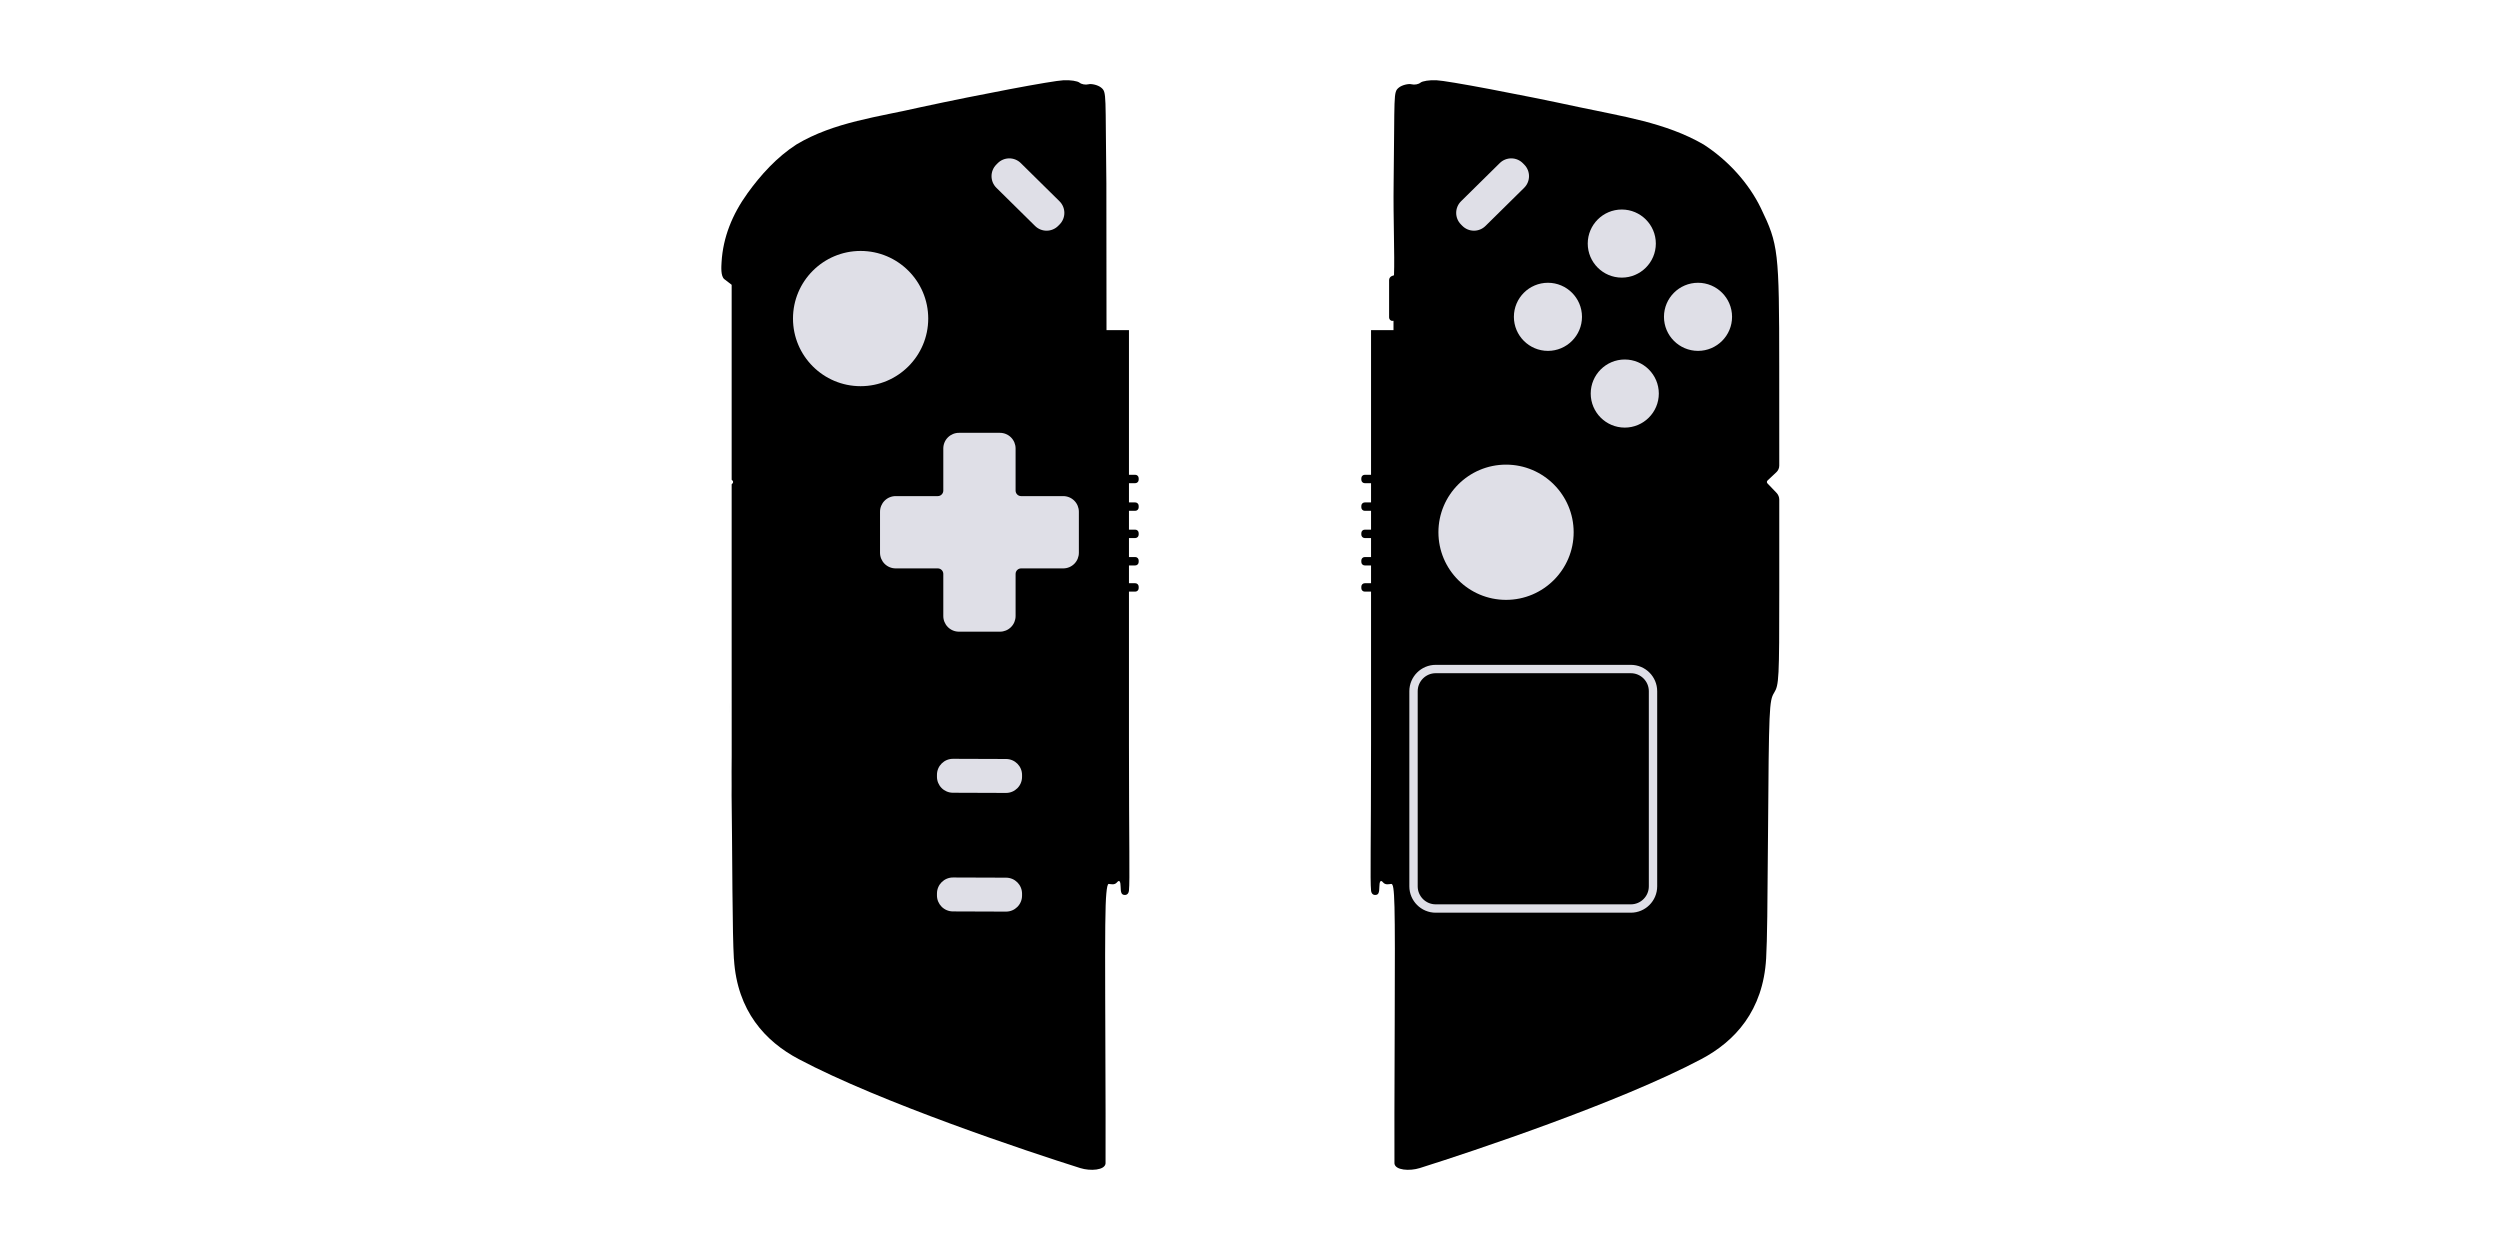
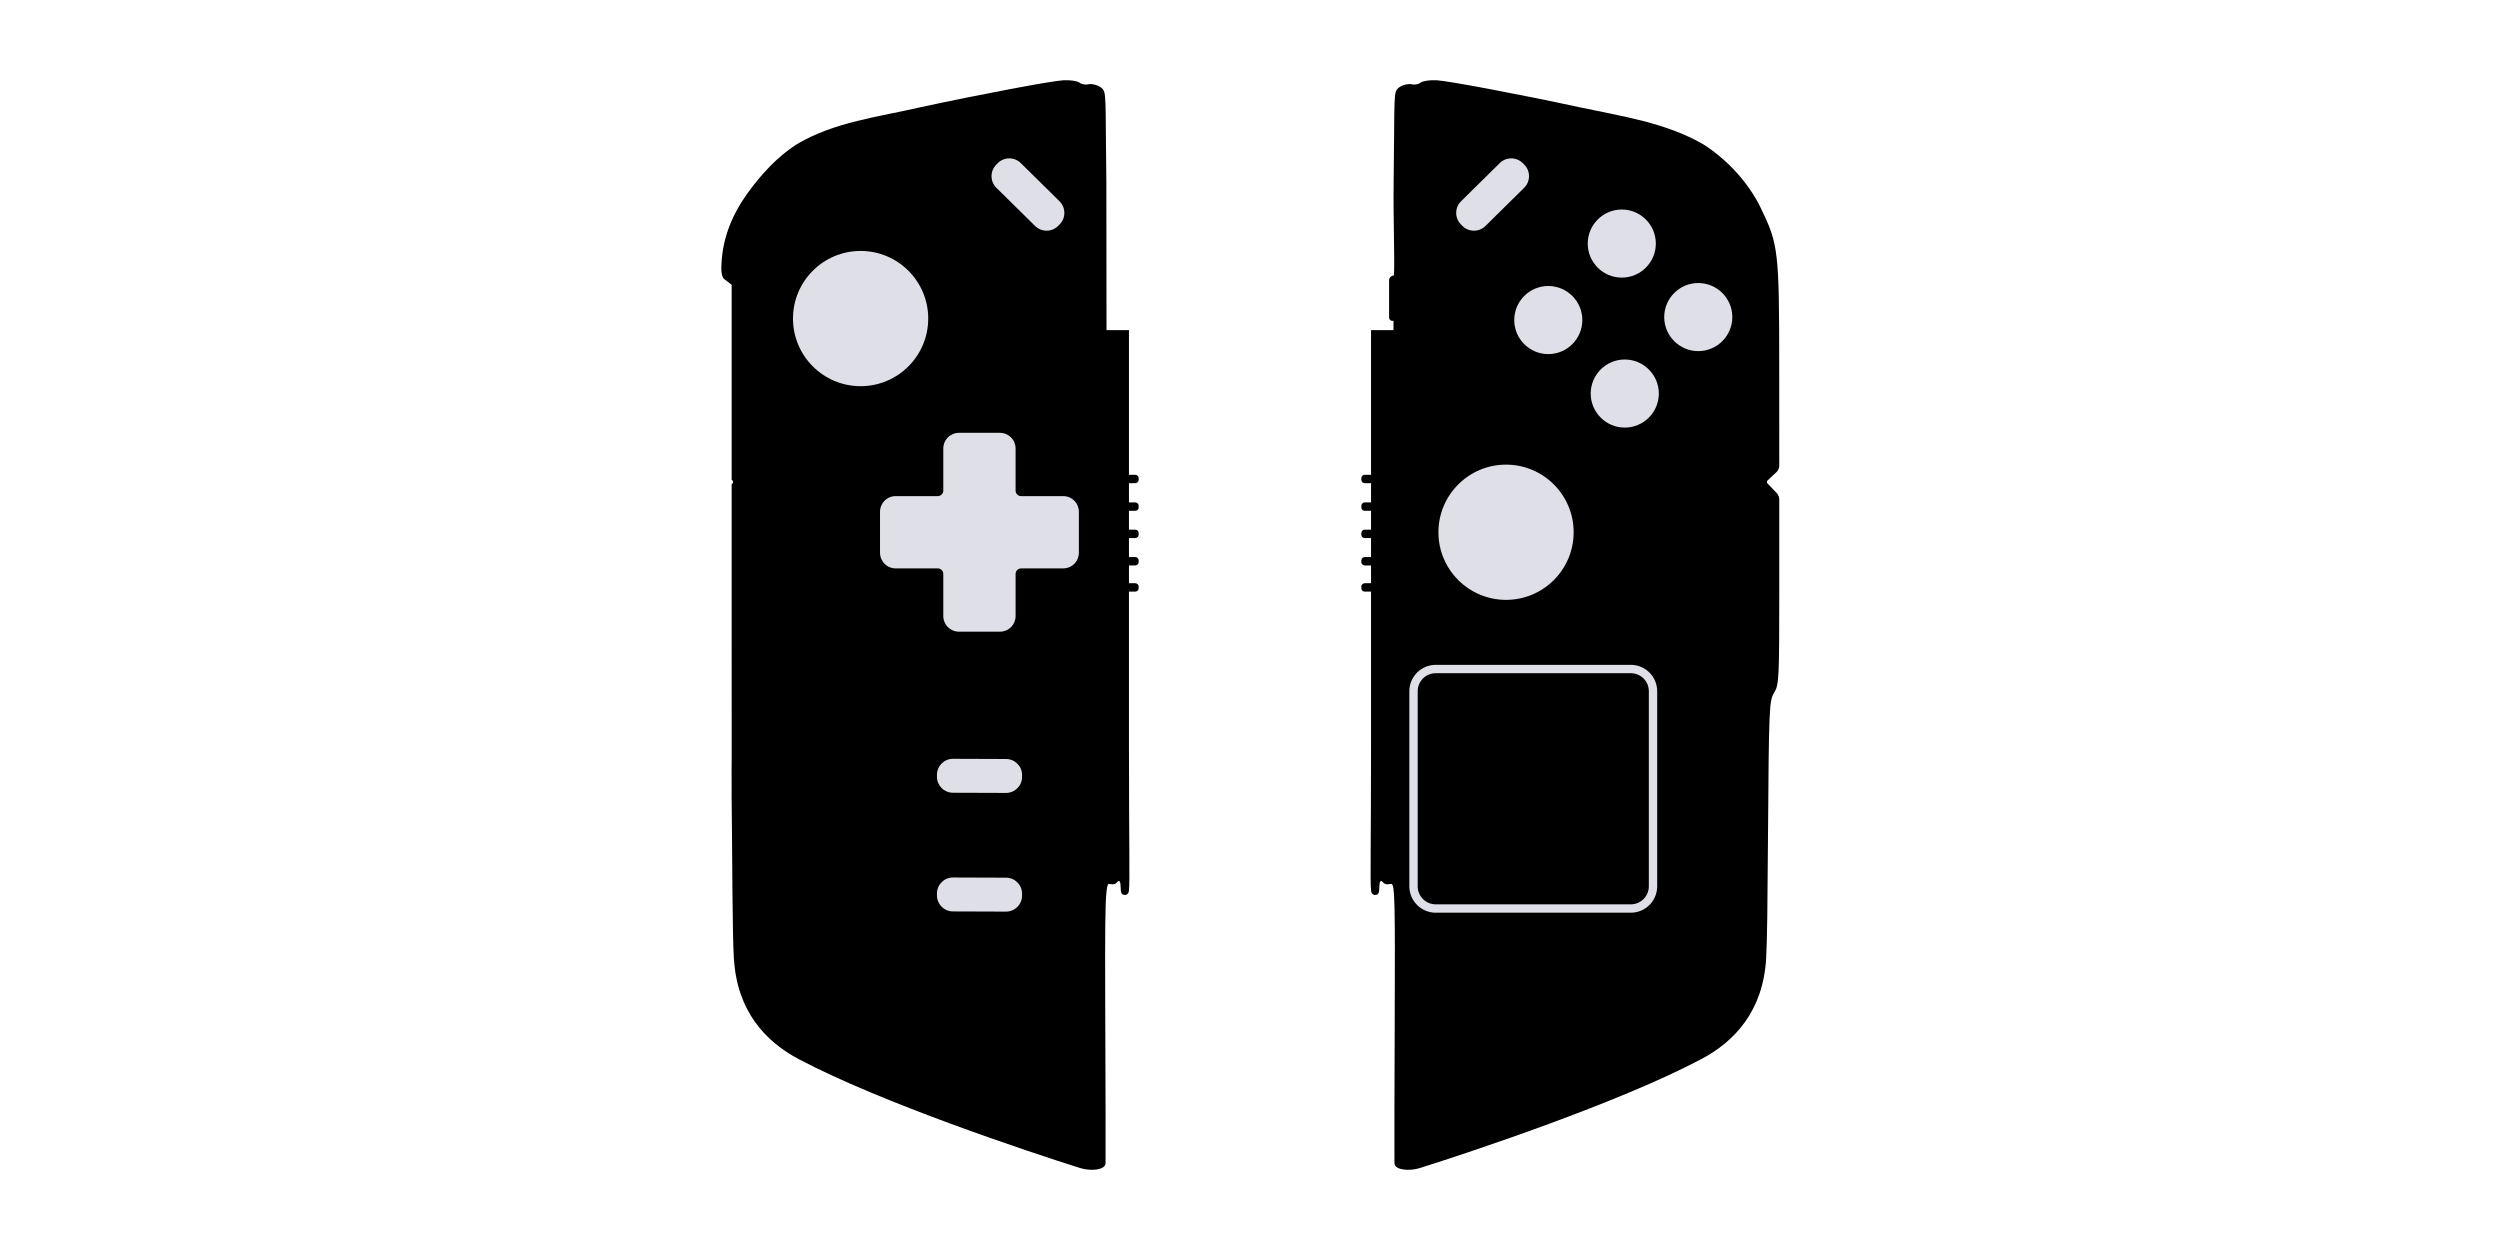
<svg xmlns="http://www.w3.org/2000/svg" xml:space="preserve" width="1000" height="500" viewBox="0 0 1000 500">
-   <path d="M574.565 32.095c-2.71-.128-5.577.308-6.374.969s-2.4.954-3.562.65c-1.205-.315-3.822.268-5.13 1.36-2.252 1.882-1.573 2.52-2.047 38.26-.19 14.352.457 28.489.15 36.775-.068.05-.38.15-.736.255-.674.198-1.226.91-1.226 1.615v15.008c0 .705.57 1.381 1.273 1.352l.089-.004c.029-.002.397-.008.397-.008v3.722h-8.984v57.864H545.9c-.76 0-1.37.613-1.37 1.372v.618c0 .76.61 1.37 1.37 1.37h2.516v7.695H545.9c-.76 0-1.37.613-1.37 1.373v.615c0 .76.61 1.373 1.37 1.373h2.516v7.532H545.9c-.76 0-1.37.611-1.37 1.37v.618c0 .76.61 1.372 1.37 1.372h2.516v7.597H545.9c-.76 0-1.37.613-1.37 1.372v.618c0 .76.61 1.37 1.37 1.37h2.516v7.113H545.9c-.76 0-1.37.613-1.37 1.373v.617c0 .76.61 1.37 1.37 1.37h2.516v61.154c0 40.549-.402 54.1.004 58.405.14 1.487 1.141 2.014 2.233 1.691.644-.19 1.088-.803 1.096-3.195.007-1.982.467-2.967 1.404-1.82 1.04 1.275 2.484.737 3.354.676 1.41-.004 1.572 6.458 1.378 55.045-.11 27.628-.16 51.623-.105 56.77.256 2.725 6.035 3.14 10.142 1.846 20.746-6.534 79.828-26.203 112.636-43.598 13.381-7.095 24.71-19.307 25.9-40.277.426-7.508.545-20.988.743-49.22.359-51.105.476-53.831 2.442-57.012 1.95-3.155 2.064-5.438 2.064-41.084v-36.179c0-1.005-.39-1.971-1.084-2.697l-1.56-1.63-2.078-2.167a.81.81 0 0 1 .03-1.154l2.048-1.924 1.502-1.411a3.62 3.62 0 0 0 1.14-2.638l-.014-39.6c-.018-46.289-.31-48.815-7.346-63.374-4.788-9.908-13.041-19.086-22.887-25.45-15.15-8.81-32.903-11.306-49.816-14.95-23.638-5.103-52.519-10.548-57.076-10.763" style="fill:#000;stroke-width:1.053" />
+   <path d="M574.565 32.095c-2.71-.128-5.577.308-6.374.969s-2.4.954-3.562.65c-1.205-.315-3.822.268-5.13 1.36-2.252 1.882-1.573 2.52-2.047 38.26-.19 14.352.457 28.489.15 36.775-.068.05-.38.15-.736.255-.674.198-1.226.91-1.226 1.615v15.008c0 .705.57 1.381 1.273 1.352l.089-.004c.029-.002.397-.008.397-.008v3.722h-8.984v57.864H545.9c-.76 0-1.37.613-1.37 1.372v.618c0 .76.61 1.37 1.37 1.37h2.516v7.695H545.9c-.76 0-1.37.613-1.37 1.373v.615c0 .76.61 1.373 1.37 1.373h2.516v7.532H545.9c-.76 0-1.37.611-1.37 1.37v.618c0 .76.61 1.372 1.37 1.372h2.516v7.597H545.9c-.76 0-1.37.613-1.37 1.372v.618c0 .76.61 1.37 1.37 1.37h2.516v7.113H545.9c-.76 0-1.37.613-1.37 1.373v.617c0 .76.61 1.37 1.37 1.37h2.516v61.154c0 40.549-.402 54.1.004 58.405.14 1.487 1.141 2.014 2.233 1.691.644-.19 1.088-.803 1.096-3.195.007-1.982.467-2.967 1.404-1.82 1.04 1.275 2.484.737 3.354.676 1.41-.004 1.572 6.458 1.378 55.045-.11 27.628-.16 51.623-.105 56.77.256 2.725 6.035 3.14 10.142 1.846 20.746-6.534 79.828-26.203 112.636-43.598 13.381-7.095 24.71-19.307 25.9-40.277.426-7.508.545-20.988.743-49.22.359-51.105.476-53.831 2.442-57.012 1.95-3.155 2.064-5.438 2.064-41.084v-36.179c0-1.005-.39-1.971-1.084-2.697l-1.56-1.63-2.078-2.167a.81.81 0 0 1 .03-1.154l2.048-1.924 1.502-1.411a3.62 3.62 0 0 0 1.14-2.638l-.014-39.6c-.018-46.289-.31-48.815-7.346-63.374-4.788-9.908-13.041-19.086-22.887-25.45-15.15-8.81-32.903-11.306-49.816-14.95-23.638-5.103-52.519-10.548-57.076-10.763M425.435 32.095c-4.557.215-33.438 5.66-57.076 10.763-16.848 3.917-34.728 5.9-49.816 14.95-7.84 5.067-14.275 12.186-19.543 19.5-6.134 8.516-9.78 17.665-10.369 27.459-.12 2-.385 5.684 1.103 6.9l.058.042 2.872 2.208v77.985l.321.303c.33.31.344.827.031 1.154l-.352.366v57.397c0 27.211-.008 49.198.017 67.036-.072-8.709-.204-11.305-.303-16.084.153 7.752.3 14.604.422 32.053.06 8.666.114 15.942.17 22.082.13 13.863.278 21.935.573 27.138v.012q.012.172.043.348c1.303 20.74 12.557 32.865 25.858 39.917 32.808 17.395 91.89 37.064 112.635 43.599 4.107 1.293 9.886.878 10.141-1.846.056-5.148.005-29.142-.105-56.771l-.035-9.547c-.086-26.383.013-36.943.451-41.63.225-2.498.511-3.87.963-3.868.87.061 2.315.599 3.354-.675.937-1.148 1.396-.162 1.403 1.82.002.608.032 1.102.087 1.503.11.807.318 1.237.594 1.473h.002c.125.107.264.174.414.219 1.092.322 2.092-.205 2.232-1.692.407-4.304.004-17.856.004-58.405v-61.153h2.517c.76 0 1.37-.611 1.37-1.37v-.618c0-.76-.61-1.372-1.37-1.372h-2.517v-7.114h2.517c.76 0 1.37-.61 1.37-1.37v-.617c0-.76-.61-1.373-1.37-1.373h-2.517v-7.596h2.517c.76 0 1.37-.613 1.37-1.373v-.617c0-.76-.61-1.37-1.37-1.37h-2.517v-7.533h2.517c.76 0 1.37-.613 1.37-1.373v-.615c0-.76-.61-1.372-1.37-1.372h-2.517v-7.696h2.517c.76 0 1.37-.61 1.37-1.37v-.617c0-.76-.61-1.373-1.37-1.373h-2.517V132.05h-8.983l-.054-58.716c-.474-35.74.206-36.377-2.047-38.259-1.307-1.092-3.924-1.675-5.13-1.36-1.161.304-2.764.011-3.561-.65s-3.665-1.097-6.375-.97zm-133.89 248.387c.234 1.275.398 3.388.541 6.1-.14-2.596-.314-4.856-.541-6.1" style="fill:#000;fill-opacity:1;stroke-width:1.053" />
  <path d="M602.415 185.853c-14.925 0-27.048 12.123-27.048 27.048s12.123 27.048 27.048 27.048 27.048-12.124 27.048-27.048c0-14.925-12.124-27.048-27.048-27.048" style="baseline-shift:baseline;display:inline;overflow:visible;vector-effect:none;fill:#dfdfe7;fill-opacity:1;stroke-width:.841;stop-color:#000" />
-   <rect width="95.795" height="95.795" x="565.408" y="267.613" rx="8.878" style="fill:none;fill-rule:evenodd;stroke:#dfdfe7;stroke-width:3.343;stroke-linecap:round;stroke-miterlimit:7;stroke-opacity:1;paint-order:stroke markers fill" />
-   <path d="M648.716 83.807c-7.512 0-13.621 6.109-13.621 13.622 0 7.511 6.109 13.619 13.62 13.619 7.513 0 13.619-6.108 13.619-13.62s-6.106-13.62-13.62-13.62m-29.538 29.302c-7.512 0-13.621 6.108-13.621 13.62s6.11 13.621 13.621 13.621 13.62-6.11 13.62-13.621-6.108-13.62-13.62-13.62m60.033 0c-7.513 0-13.622 6.107-13.622 13.619 0 7.513 6.11 13.621 13.622 13.621s13.616-6.108 13.616-13.621c0-7.512-6.106-13.62-13.616-13.62M649.906 143.8c-7.512 0-13.62 6.11-13.62 13.622s6.108 13.619 13.62 13.619 13.62-6.107 13.62-13.62c0-7.511-6.108-13.62-13.62-13.62" style="baseline-shift:baseline;display:inline;overflow:visible;vector-effect:none;fill:#dfdfe7;fill-opacity:1;stroke-width:.583;stop-color:#000" />
+   <rect width="95.795" height="95.795" x="565.408" y="267.613" rx="8.878" style="fill:none;fill-opacity:1;fill-rule:evenodd;stroke:#dfdfe7;stroke-width:3.343;stroke-linecap:round;stroke-miterlimit:7;stroke-opacity:1;paint-order:stroke markers fill" />
  <rect width="34.834" height="13.894" x="353.005" y="467.712" rx="6.551" style="fill:#dfdfe7;fill-opacity:1;fill-rule:evenodd;stroke:none;stroke-width:2.433;stroke-linecap:round;stroke-miterlimit:7;paint-order:stroke markers fill" transform="rotate(-44.606)" />
-   <path d="M425.435 32.095c-4.557.215-33.438 5.66-57.076 10.763-16.848 3.917-34.728 5.9-49.816 14.95-7.84 5.067-14.275 12.186-19.543 19.5-6.134 8.516-9.78 17.665-10.369 27.459-.12 2-.385 5.684 1.103 6.9l.058.042 2.872 2.208v77.985l.321.303c.33.31.344.827.031 1.154l-.352.366v57.397c0 27.211-.008 49.198.017 67.036-.072-8.709-.204-11.305-.303-16.084.153 7.752.3 14.604.422 32.053.06 8.666.114 15.942.17 22.082.13 13.863.278 21.935.573 27.138v.012q.012.172.043.348c1.303 20.74 12.557 32.865 25.858 39.917 32.808 17.395 91.89 37.064 112.635 43.599 4.107 1.293 9.886.878 10.141-1.846.056-5.148.005-29.142-.105-56.771l-.035-9.547c-.086-26.383.013-36.943.451-41.63.225-2.498.511-3.87.963-3.868.87.061 2.315.599 3.354-.675.937-1.148 1.396-.162 1.403 1.82.002.608.032 1.102.087 1.503.11.807.318 1.237.594 1.473h.002c.125.107.264.174.414.219 1.092.322 2.092-.205 2.232-1.692.407-4.304.004-17.856.004-58.405v-61.153h2.517c.76 0 1.37-.611 1.37-1.37v-.618c0-.76-.61-1.372-1.37-1.372h-2.517v-7.114h2.517c.76 0 1.37-.61 1.37-1.37v-.617c0-.76-.61-1.373-1.37-1.373h-2.517v-7.596h2.517c.76 0 1.37-.613 1.37-1.373v-.617c0-.76-.61-1.37-1.37-1.37h-2.517v-7.533h2.517c.76 0 1.37-.613 1.37-1.373v-.615c0-.76-.61-1.372-1.37-1.372h-2.517v-7.696h2.517c.76 0 1.37-.61 1.37-1.37v-.617c0-.76-.61-1.373-1.37-1.373h-2.517V132.05h-8.983l-.054-58.716c-.474-35.74.206-36.377-2.047-38.259-1.307-1.092-3.924-1.675-5.13-1.36-1.161.304-2.764.011-3.561-.65s-3.665-1.097-6.375-.97zm-133.89 248.387c.234 1.275.398 3.388.541 6.1-.14-2.596-.314-4.856-.541-6.1" style="fill:#000;fill-opacity:1;stroke-width:1.053" />
  <rect width="34.834" height="13.894" x="-364.799" y="-240.288" rx="6.551" style="fill:#dfdfe7;fill-opacity:1;fill-rule:evenodd;stroke:none;stroke-width:2.433;stroke-linecap:round;stroke-miterlimit:7;paint-order:stroke markers fill" transform="rotate(44.606)scale(-1 1)" />
  <path d="M344.243 100.376c-14.924 0-27.048 12.123-27.048 27.048s12.124 27.049 27.048 27.049 27.049-12.125 27.049-27.05c0-14.924-12.125-27.047-27.049-27.047" style="baseline-shift:baseline;display:inline;overflow:visible;vector-effect:none;fill:#dfdfe7;fill-opacity:1;stroke-width:.841;stop-color:#000" />
  <path d="M383.594 173.131a6.256 6.256 0 0 0-6.273 6.273v16.83a2.21 2.21 0 0 1-2.21 2.209h-16.829a6.256 6.256 0 0 0-6.272 6.273v16.371a6.256 6.256 0 0 0 6.274 6.272h16.827a2.21 2.21 0 0 1 2.21 2.21v16.828a6.256 6.256 0 0 0 6.273 6.274h16.373a6.256 6.256 0 0 0 6.271-6.274V229.57a2.21 2.21 0 0 1 2.21-2.21h16.831a6.256 6.256 0 0 0 6.27-6.273v-16.371a6.256 6.256 0 0 0-6.27-6.272h-16.833a2.21 2.21 0 0 1-2.21-2.21v-16.83a6.256 6.256 0 0 0-6.27-6.271z" style="fill:#dfdfe7;fill-opacity:1;fill-rule:evenodd;stroke:none;stroke-width:2.66;stroke-miterlimit:7;paint-order:stroke markers fill" />
-   <g transform="rotate(.2 111130.05 14600.76)scale(-1.10246 1.10246)">
+   <g style="fill:#dfdfe7;fill-opacity:1" transform="rotate(-179.8 25.483 -193.959)scale(1.10246 -1.10246)">
    <rect width="30.872" height="12.313" x="-326.189" y="626.052" rx="5.806" style="fill:#dfdfe7;fill-opacity:1;fill-rule:evenodd;stroke:none;stroke-width:2.156;stroke-linecap:round;stroke-miterlimit:7;paint-order:stroke markers fill" />
    <rect width="30.872" height="12.313" x="-326.34" y="669.11" rx="5.806" style="fill:#dfdfe7;fill-opacity:1;fill-rule:evenodd;stroke:none;stroke-width:2.156;stroke-linecap:round;stroke-miterlimit:7;paint-order:stroke markers fill" />
  </g>
+   <g style="fill:#dfdfe7;fill-opacity:1">
+     <g style="fill:#dfdfe7;fill-opacity:1">
+       <path d="M649.786 143.8c-7.512 0-13.62 6.11-13.62 13.621s6.108 13.618 13.62 13.618 13.62-6.107 13.62-13.619c0-7.51-6.108-13.619-13.62-13.619" style="baseline-shift:baseline;display:inline;overflow:visible;vector-effect:none;fill:#dfdfe7;fill-opacity:1;stroke-width:.583;stop-color:#000" transform="translate(.12)" />
+       <path d="M648.597 83.807c-7.512 0-13.621 6.109-13.621 13.621 0 7.51 6.109 13.618 13.62 13.618 7.513 0 13.619-6.108 13.619-13.619s-6.106-13.619-13.62-13.619" style="baseline-shift:baseline;display:inline;overflow:visible;vector-effect:none;fill:#dfdfe7;fill-opacity:1;stroke-width:.583;stop-color:#000" transform="translate(.12)" />
+     </g>
+     <g style="fill:#dfdfe7;fill-opacity:1">
+       <path d="M649.786 143.8c-7.512 0-13.62 6.11-13.62 13.621s6.108 13.618 13.62 13.618 13.62-6.107 13.62-13.619c0-7.51-6.108-13.619-13.62-13.619" style="baseline-shift:baseline;display:inline;overflow:visible;vector-effect:none;fill:#dfdfe7;fill-opacity:1;stroke-width:.583;stop-color:#000" transform="rotate(90 649.25 127.483)" />
+       <path d="M648.597 83.807c-7.512 0-13.621 6.109-13.621 13.621 0 7.51 6.109 13.618 13.62 13.618 7.513 0 13.619-6.108 13.619-13.619s-6.106-13.619-13.62-13.619" style="baseline-shift:baseline;display:inline;overflow:visible;vector-effect:none;fill:#dfdfe7;fill-opacity:1;stroke-width:.583;stop-color:#000" transform="rotate(90 649.25 127.483)" />
+     </g>
+   </g>
</svg>
